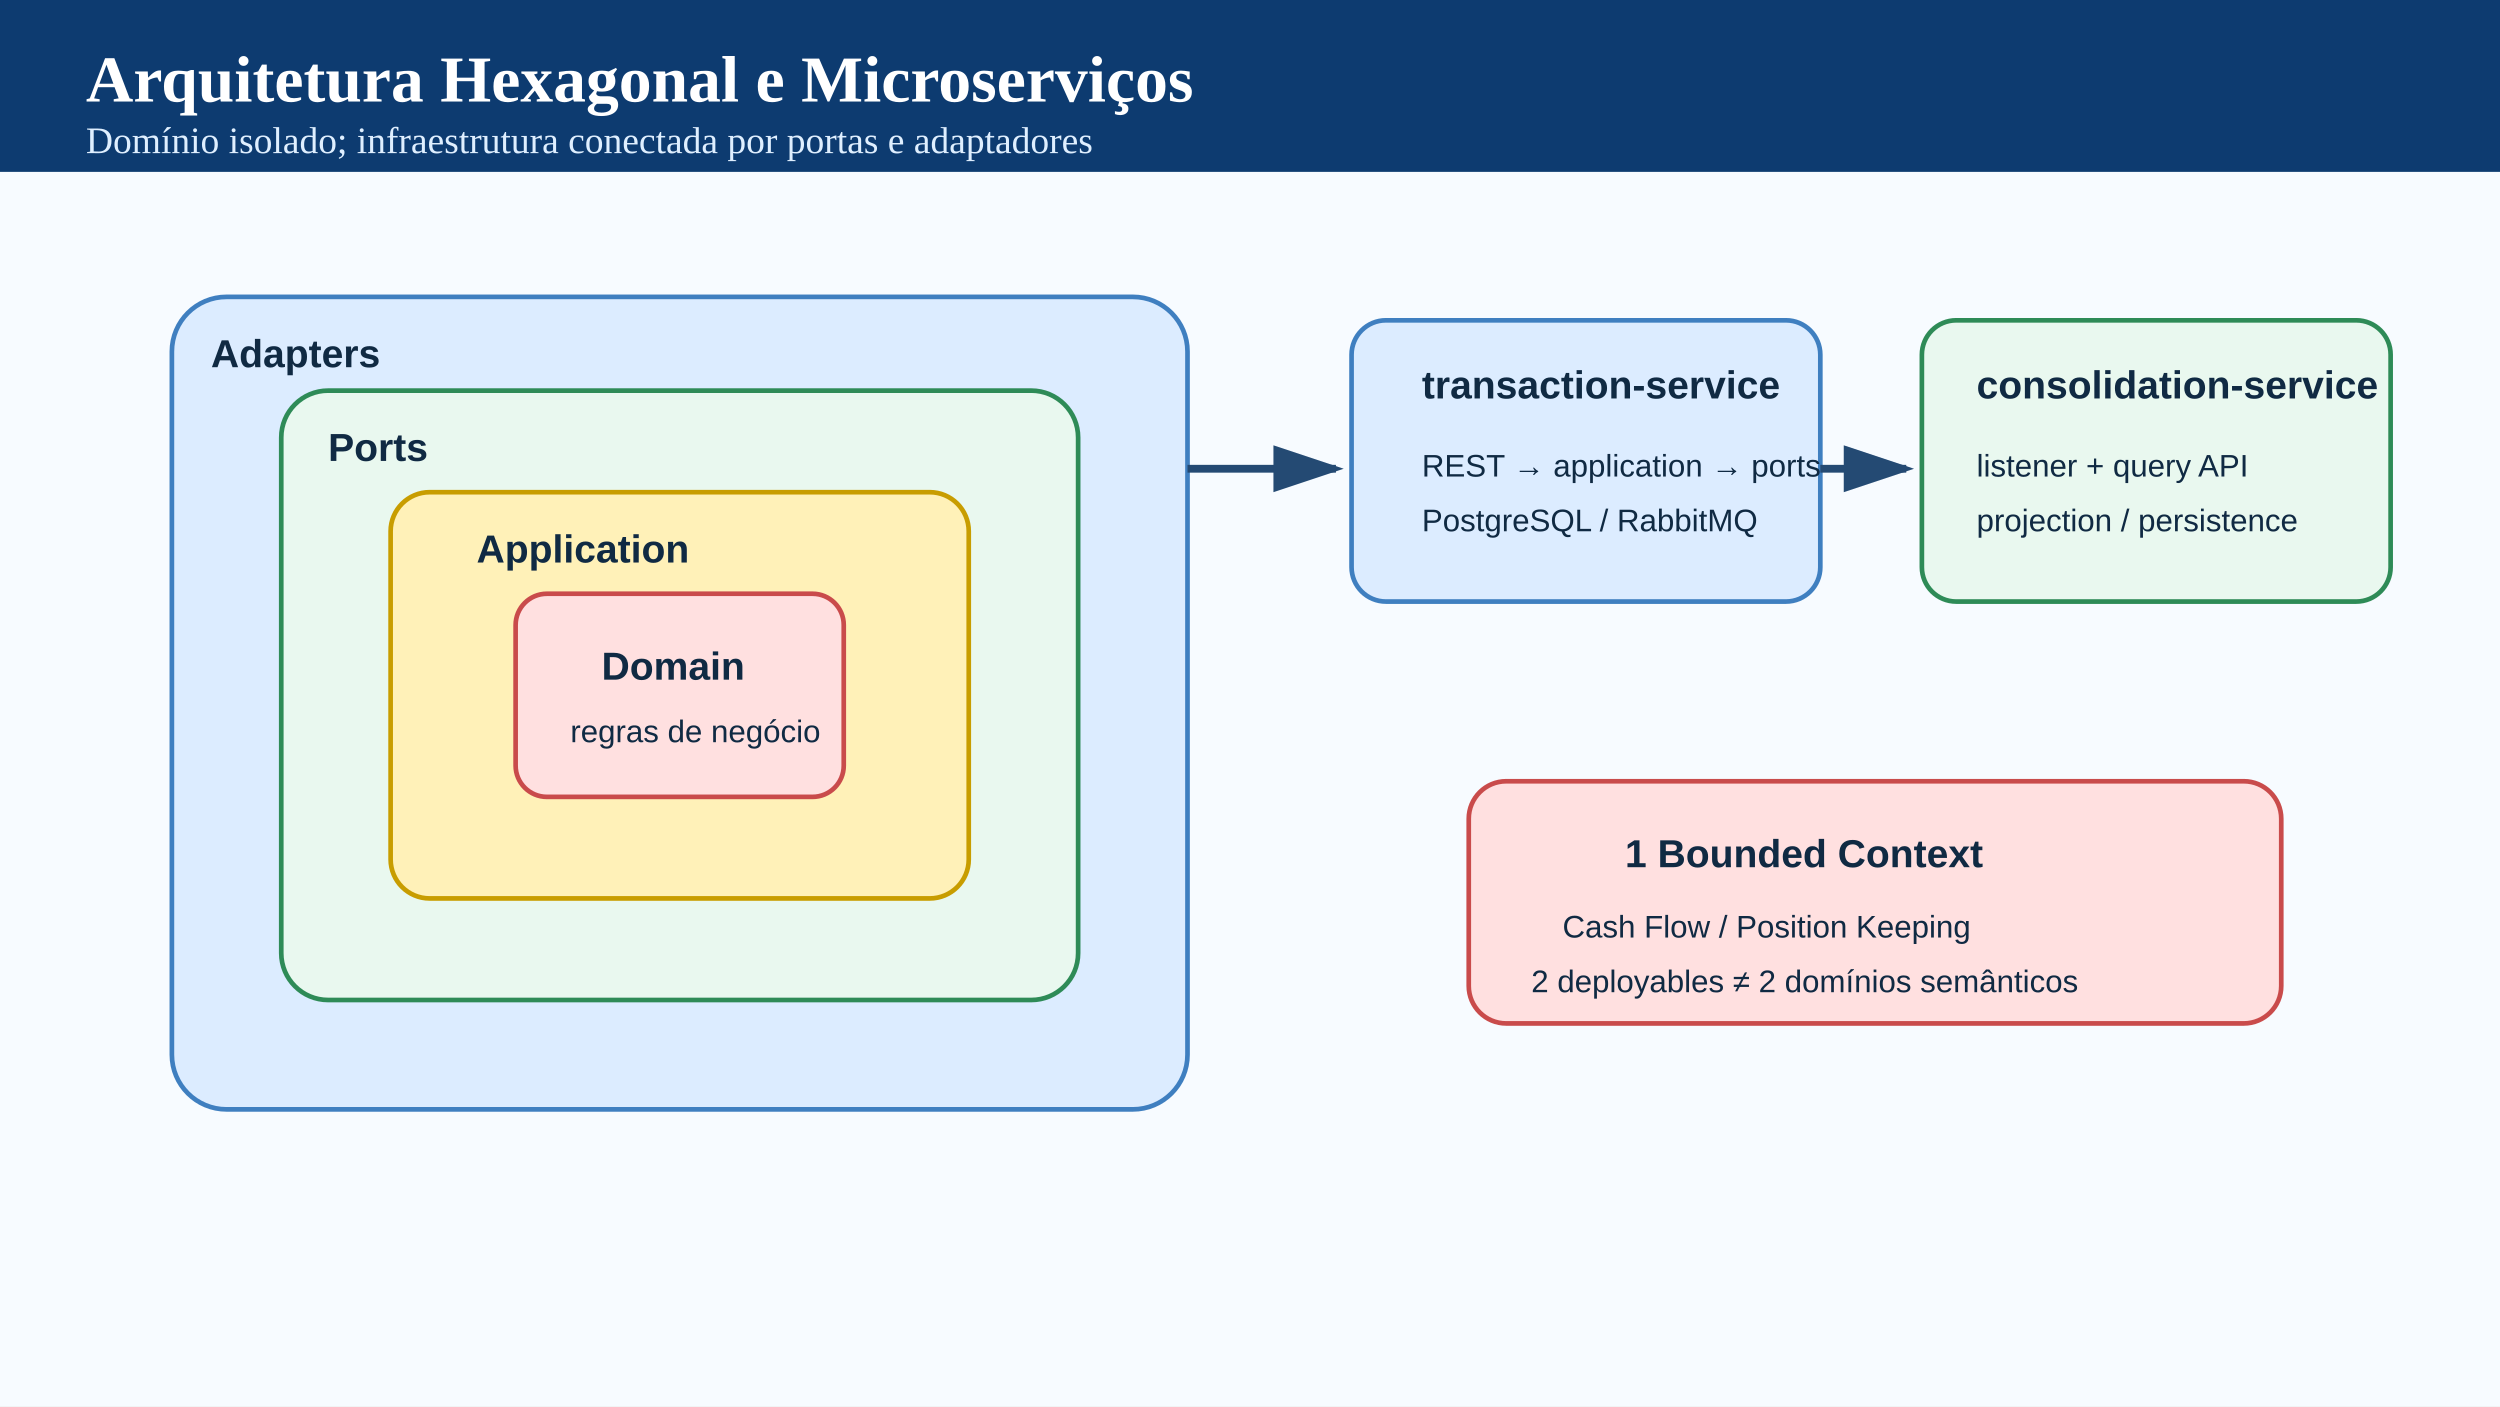
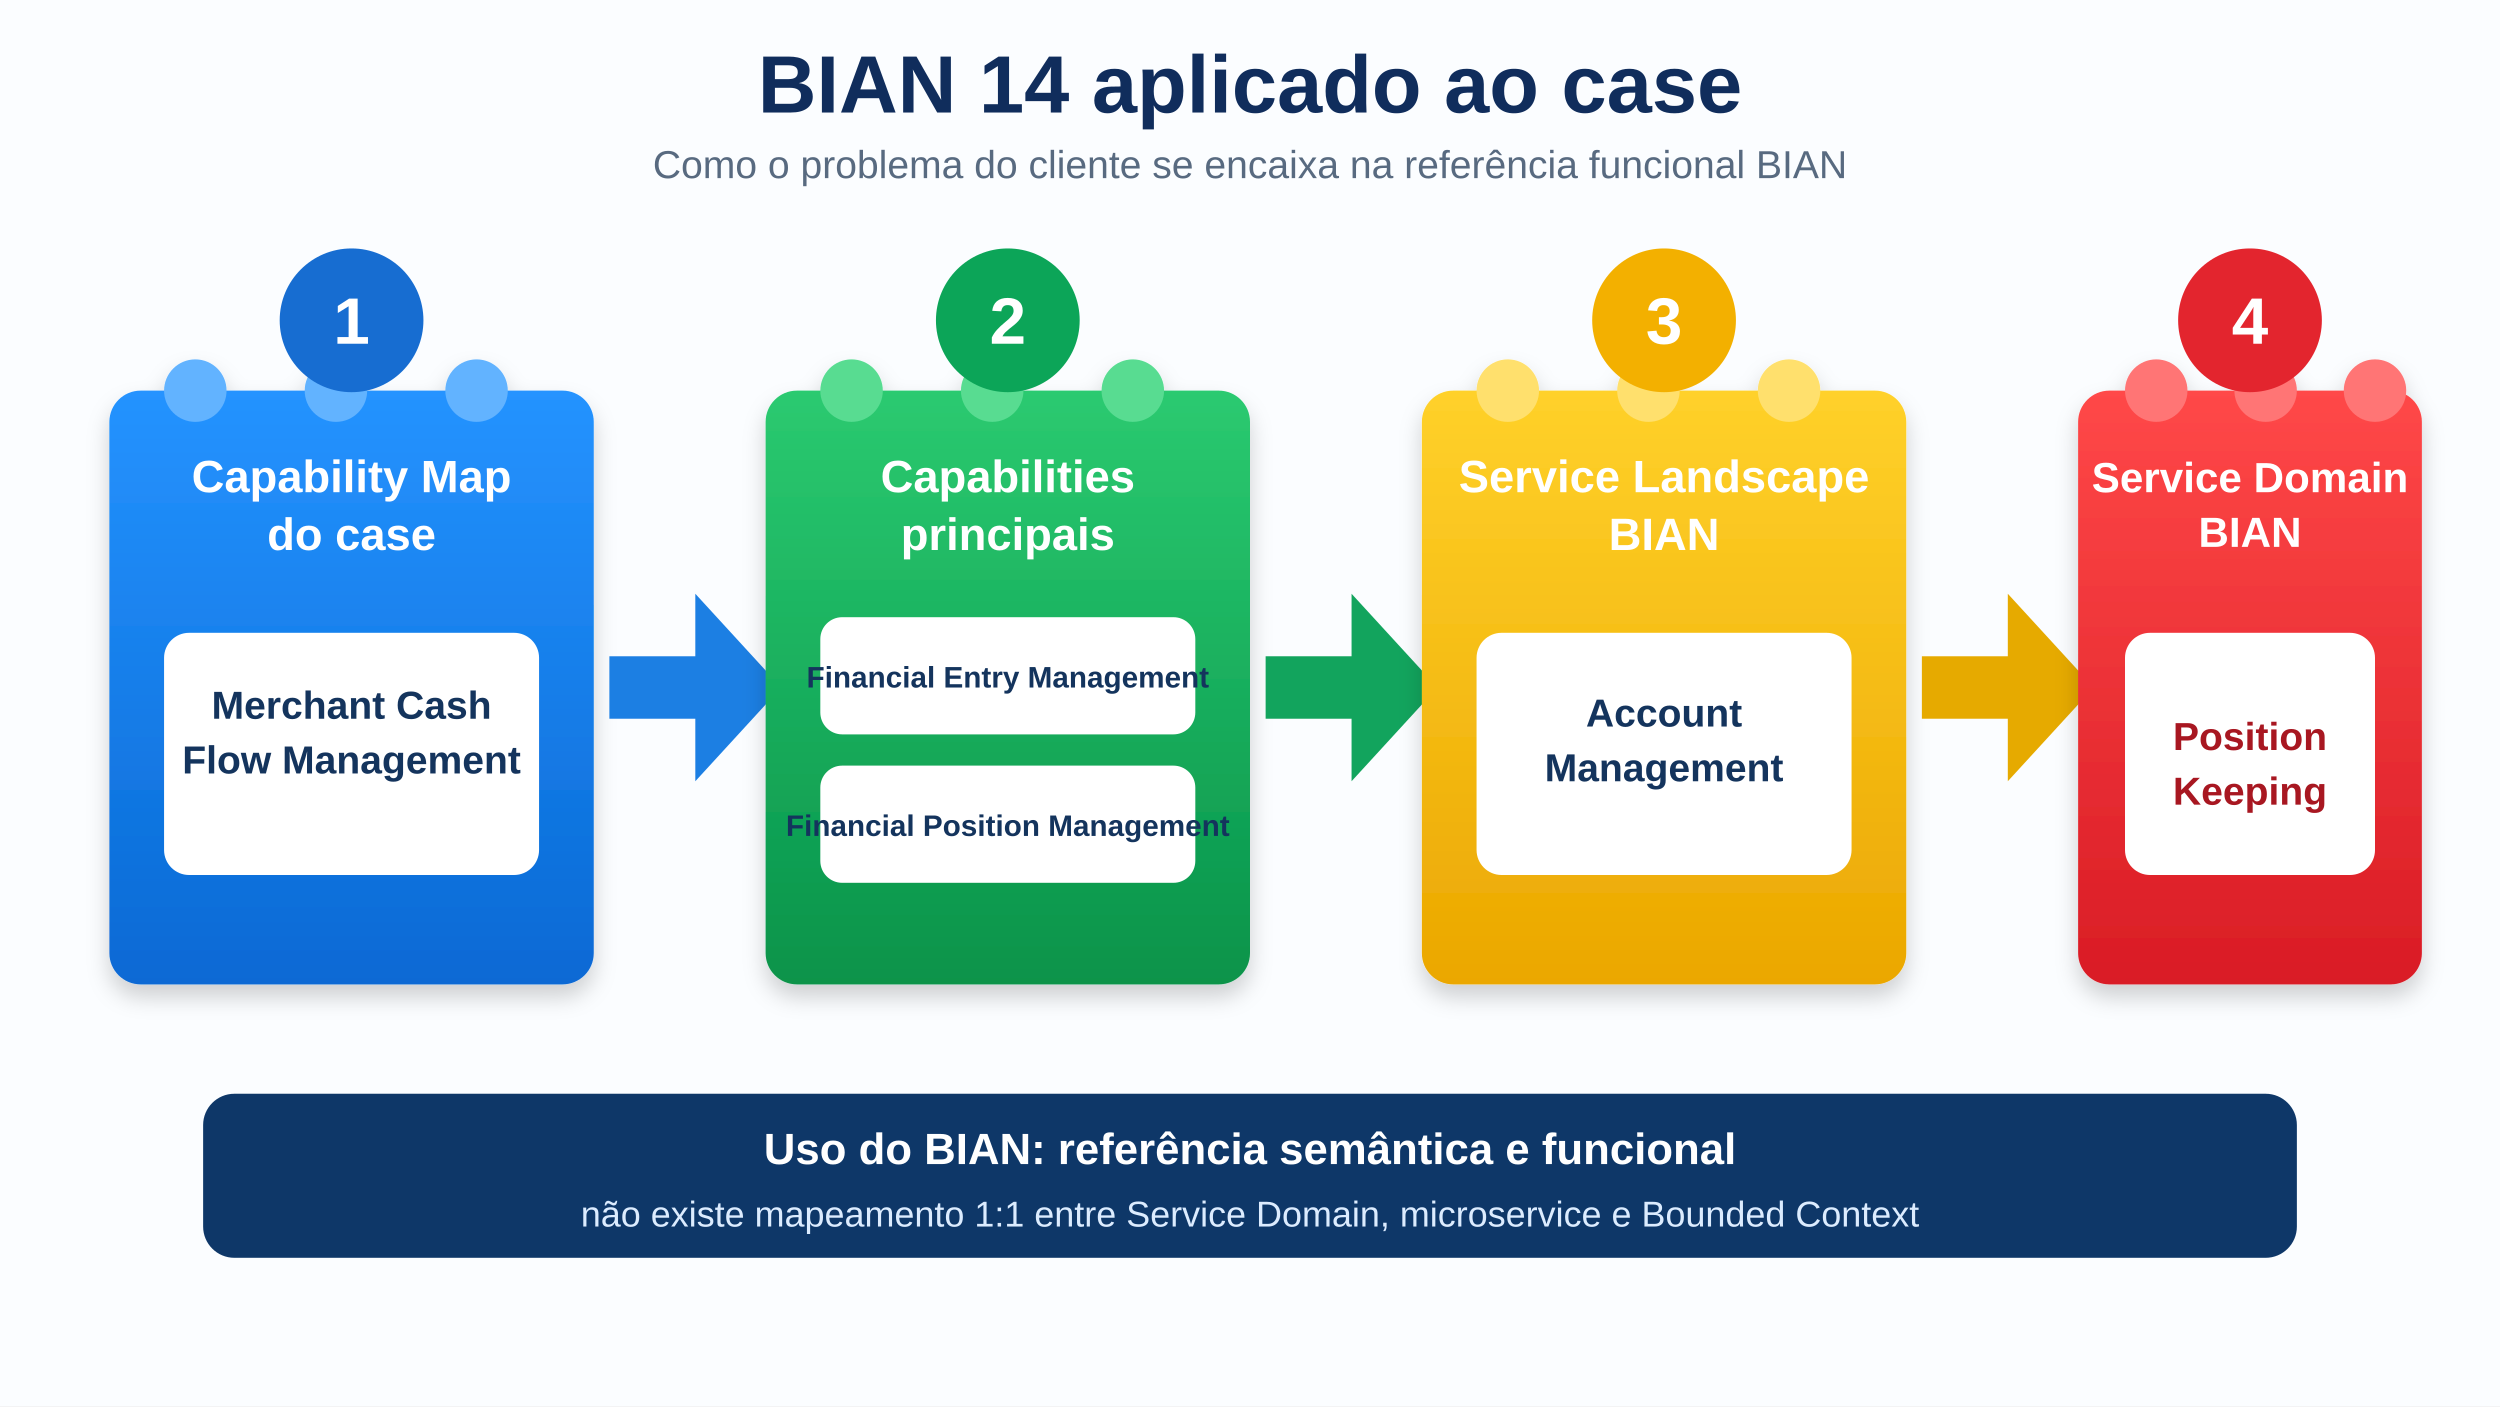
- <svg xmlns="http://www.w3.org/2000/svg" width="1600" height="900">
-   <style>.bg{fill:#f7fbff}.h{fill:#0d3b70}.t{font-family:Arial,sans-serif;fill:#102a43}.title{font-size:42px;font-weight:700;fill:white}.sub{font-size:24px;fill:#dfefff}.box{font-size:25px;font-weight:700}.small{font-size:20px}.a{fill:#dcecff;stroke:#3f7fc0;stroke-width:3}.p{fill:#e9f8ef;stroke:#2e8b57;stroke-width:3}.app{fill:#fff1b8;stroke:#c89d00;stroke-width:3}.dom{fill:#ffe0e0;stroke:#c94b4b;stroke-width:3}.arrow{stroke:#244a73;stroke-width:5;marker-end:url(#m)}</style>
+ <svg xmlns="http://www.w3.org/2000/svg" width="1600" height="900" viewBox="0 0 1600 900">
  <defs>
-     <marker id="m" markerWidth="10" markerHeight="10" refX="8" refY="3" orient="auto">
-       <path d="M0,0 L0,6 L9,3 z" fill="#244a73" />
-     </marker>
+     <linearGradient id="blue" x1="0" y1="0" x2="0" y2="1">
+       <stop stop-color="#2593ff" />
+       <stop offset="1" stop-color="#0869d4" />
+     </linearGradient>
+     <linearGradient id="green" x1="0" y1="0" x2="0" y2="1">
+       <stop stop-color="#2bca70" />
+       <stop offset="1" stop-color="#07934a" />
+     </linearGradient>
+     <linearGradient id="gold" x1="0" y1="0" x2="0" y2="1">
+       <stop stop-color="#ffd12a" />
+       <stop offset="1" stop-color="#eba700" />
+     </linearGradient>
+     <linearGradient id="red" x1="0" y1="0" x2="0" y2="1">
+       <stop stop-color="#ff4848" />
+       <stop offset="1" stop-color="#d91c25" />
+     </linearGradient>
+     <filter id="s">
+       <feDropShadow dx="0" dy="8" stdDeviation="7" flood-opacity=".18" />
+     </filter>
  </defs>
-   <rect class="bg" width="1600" height="900" />
-   <rect class="h" width="1600" height="110" />
-   <text class="title" x="55" y="65">Arquitetura Hexagonal e Microserviços</text>
-   <text class="sub" x="55" y="98">Domínio isolado; infraestrutura conectada por portas e adaptadores</text>
-   <rect class="a" x="110" y="190" rx="35" width="650" height="520" />
-   <rect class="p" x="180" y="250" rx="30" width="510" height="390" />
-   <rect class="app" x="250" y="315" rx="25" width="370" height="260" />
-   <rect class="dom" x="330" y="380" rx="20" width="210" height="130" />
-   <text class="t box" x="135" y="235">Adapters</text>
-   <text class="t box" x="210" y="295">Ports</text>
-   <text class="t box" x="305" y="360">Application</text>
-   <text class="t box" x="385" y="435">Domain</text>
-   <text class="t small" x="365" y="475">regras de negócio</text>
-   <rect class="a" x="865" y="205" rx="22" width="300" height="180" />
-   <text class="t box" x="910" y="255">transaction-service</text>
-   <text class="t small" x="910" y="305">REST → application → ports</text>
-   <text class="t small" x="910" y="340">PostgreSQL / RabbitMQ</text>
-   <rect class="p" x="1230" y="205" rx="22" width="300" height="180" />
-   <text class="t box" x="1265" y="255">consolidation-service</text>
-   <text class="t small" x="1265" y="305">listener + query API</text>
-   <text class="t small" x="1265" y="340">projection / persistence</text>
-   <line class="arrow" x1="760" y1="300" x2="855" y2="300" />
-   <line class="arrow" x1="1165" y1="300" x2="1220" y2="300" />
-   <rect class="dom" x="940" y="500" rx="24" width="520" height="155" />
-   <text class="t box" x="1040" y="555">1 Bounded Context</text>
-   <text class="t small" x="1000" y="600">Cash Flow / Position Keeping</text>
-   <text class="t small" x="980" y="635">2 deployables ≠ 2 domínios semânticos</text>
+   <rect width="1600" height="900" fill="#fbfdff" />
+   <text x="800" y="72" text-anchor="middle" font-family="Arial" font-size="52" font-weight="700" fill="#102d5c">BIAN 14 aplicado ao case</text>
+   <text x="800" y="114" text-anchor="middle" font-family="Arial" font-size="25" fill="#586a80">Como o problema do cliente se encaixa na referência funcional BIAN</text>
+   <g filter="url(#s)">
+     <rect x="70" y="250" width="310" height="380" rx="20" fill="url(#blue)" />
+     <circle cx="125" cy="250" r="20" fill="#62b3ff" />
+     <circle cx="215" cy="250" r="20" fill="#62b3ff" />
+     <circle cx="305" cy="250" r="20" fill="#62b3ff" />
+   </g>
+   <circle cx="225" cy="205" r="46" fill="#176dd1" />
+   <text x="225" y="220" text-anchor="middle" font-family="Arial" font-size="42" font-weight="700" fill="white">1</text>
+   <text x="225" y="315" text-anchor="middle" font-family="Arial" font-size="29" font-weight="700" fill="white">Capability Map</text>
+   <text x="225" y="352" text-anchor="middle" font-family="Arial" font-size="29" font-weight="700" fill="white">do case</text>
+   <rect x="105" y="405" width="240" height="155" rx="16" fill="white" />
+   <text x="225" y="460" text-anchor="middle" font-family="Arial" font-size="25" font-weight="700" fill="#14345d">Merchant Cash</text>
+   <text x="225" y="495" text-anchor="middle" font-family="Arial" font-size="25" font-weight="700" fill="#14345d">Flow Management</text>
+   <path d="M390 420 H445 L445 380 L500 440 L445 500 L445 460 H390Z" fill="#1c7fe3" />
+   <g filter="url(#s)">
+     <rect x="490" y="250" width="310" height="380" rx="20" fill="url(#green)" />
+     <circle cx="545" cy="250" r="20" fill="#58dc91" />
+     <circle cx="635" cy="250" r="20" fill="#58dc91" />
+     <circle cx="725" cy="250" r="20" fill="#58dc91" />
+   </g>
+   <circle cx="645" cy="205" r="46" fill="#0ca558" />
+   <text x="645" y="220" text-anchor="middle" font-family="Arial" font-size="42" font-weight="700" fill="white">2</text>
+   <text x="645" y="315" text-anchor="middle" font-family="Arial" font-size="29" font-weight="700" fill="white">Capabilities</text>
+   <text x="645" y="352" text-anchor="middle" font-family="Arial" font-size="29" font-weight="700" fill="white">principais</text>
+   <rect x="525" y="395" width="240" height="75" rx="14" fill="white" />
+   <text x="645" y="440" text-anchor="middle" font-family="Arial" font-size="19" font-weight="700" fill="#14345d">Financial Entry Management</text>
+   <rect x="525" y="490" width="240" height="75" rx="14" fill="white" />
+   <text x="645" y="535" text-anchor="middle" font-family="Arial" font-size="19" font-weight="700" fill="#14345d">Financial Position Management</text>
+   <path d="M810 420 H865 L865 380 L920 440 L865 500 L865 460 H810Z" fill="#12a45d" />
+   <g filter="url(#s)">
+     <rect x="910" y="250" width="310" height="380" rx="20" fill="url(#gold)" />
+     <circle cx="965" cy="250" r="20" fill="#ffe06d" />
+     <circle cx="1055" cy="250" r="20" fill="#ffe06d" />
+     <circle cx="1145" cy="250" r="20" fill="#ffe06d" />
+   </g>
+   <circle cx="1065" cy="205" r="46" fill="#f3b000" />
+   <text x="1065" y="220" text-anchor="middle" font-family="Arial" font-size="42" font-weight="700" fill="white">3</text>
+   <text x="1065" y="315" text-anchor="middle" font-family="Arial" font-size="29" font-weight="700" fill="white">Service Landscape</text>
+   <text x="1065" y="352" text-anchor="middle" font-family="Arial" font-size="29" font-weight="700" fill="white">BIAN</text>
+   <rect x="945" y="405" width="240" height="155" rx="16" fill="white" />
+   <text x="1065" y="465" text-anchor="middle" font-family="Arial" font-size="25" font-weight="700" fill="#14345d">Account</text>
+   <text x="1065" y="500" text-anchor="middle" font-family="Arial" font-size="25" font-weight="700" fill="#14345d">Management</text>
+   <path d="M1230 420 H1285 L1285 380 L1340 440 L1285 500 L1285 460 H1230Z" fill="#e6aa00" />
+   <g filter="url(#s)">
+     <rect x="1330" y="250" width="220" height="380" rx="20" fill="url(#red)" />
+     <circle cx="1380" cy="250" r="20" fill="#ff7474" />
+     <circle cx="1450" cy="250" r="20" fill="#ff7474" />
+     <circle cx="1520" cy="250" r="20" fill="#ff7474" />
+   </g>
+   <circle cx="1440" cy="205" r="46" fill="#e3252e" />
+   <text x="1440" y="220" text-anchor="middle" font-family="Arial" font-size="42" font-weight="700" fill="white">4</text>
+   <text x="1440" y="315" text-anchor="middle" font-family="Arial" font-size="27" font-weight="700" fill="white">Service Domain</text>
+   <text x="1440" y="350" text-anchor="middle" font-family="Arial" font-size="27" font-weight="700" fill="white">BIAN</text>
+   <rect x="1360" y="405" width="160" height="155" rx="16" fill="white" />
+   <text x="1440" y="480" text-anchor="middle" font-family="Arial" font-size="25" font-weight="700" fill="#a81721">Position</text>
+   <text x="1440" y="515" text-anchor="middle" font-family="Arial" font-size="25" font-weight="700" fill="#a81721">Keeping</text>
+   <rect x="130" y="700" width="1340" height="105" rx="20" fill="#0e3768" />
+   <text x="800" y="745" text-anchor="middle" font-family="Arial" font-size="28" font-weight="700" fill="white">Uso do BIAN: referência semântica e funcional</text>
+   <text x="800" y="785" text-anchor="middle" font-family="Arial" font-size="23" fill="#dcecff">não existe mapeamento 1:1 entre Service Domain, microservice e Bounded Context</text>
</svg>
